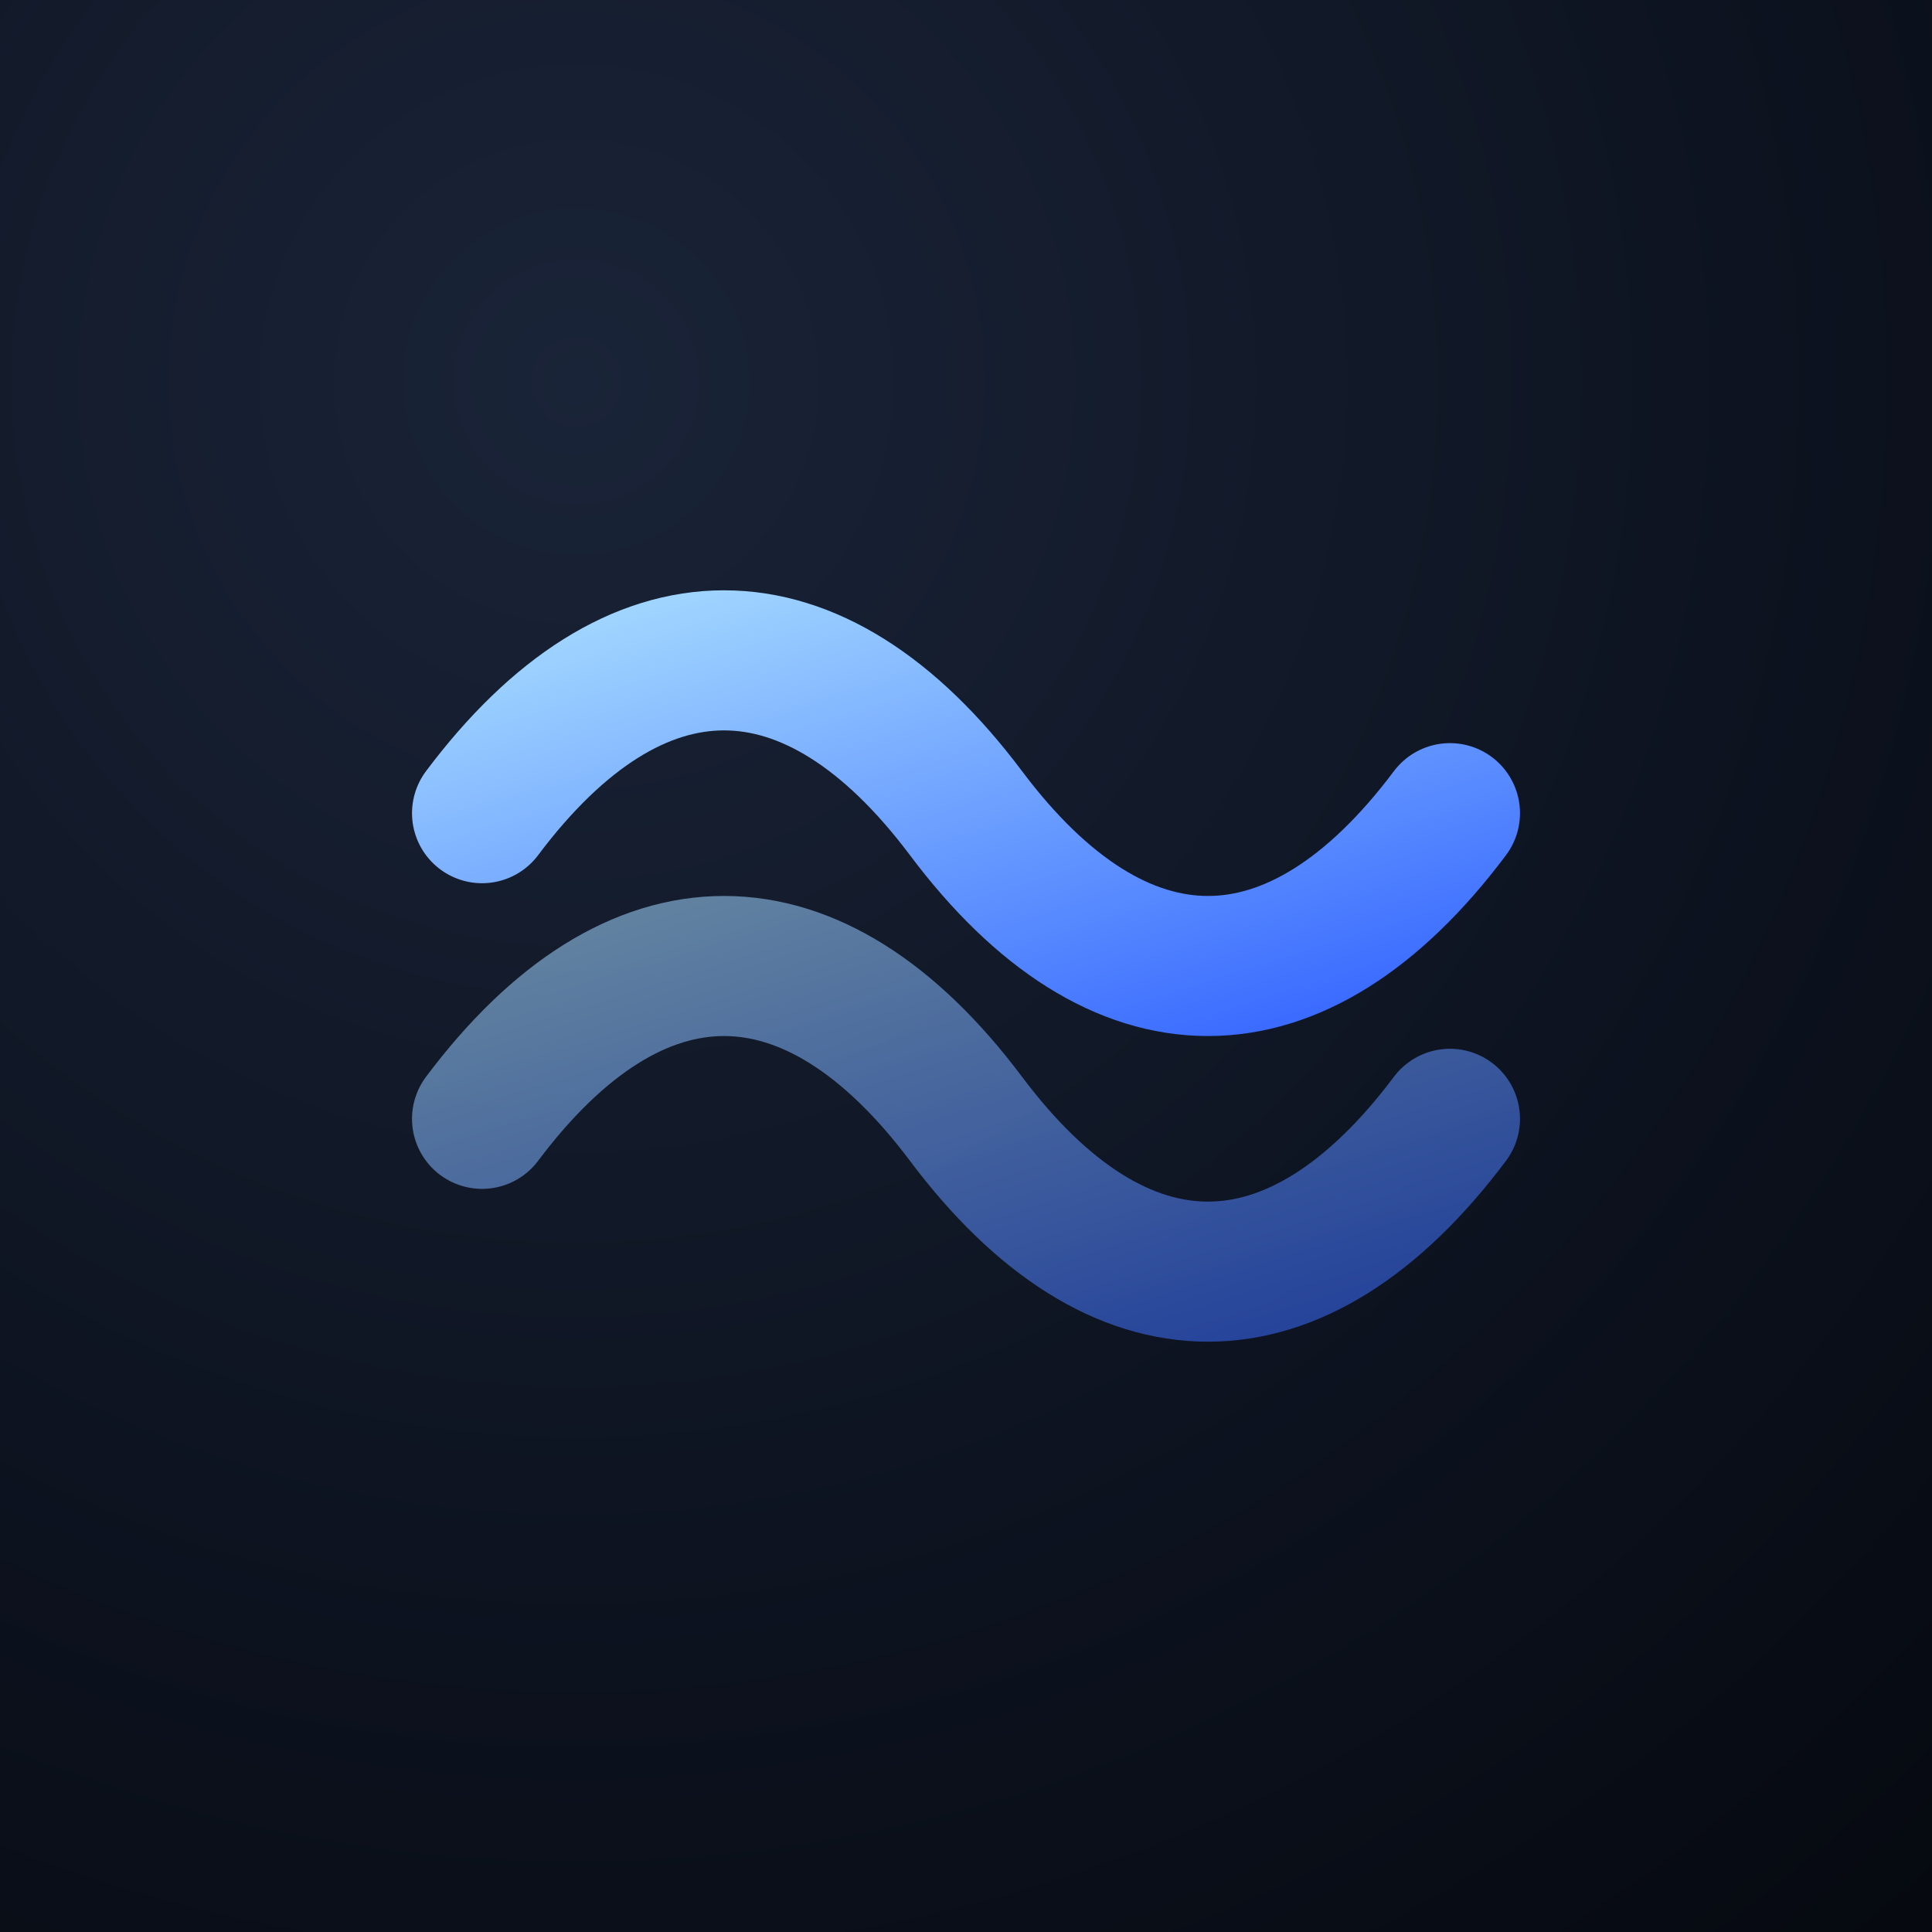
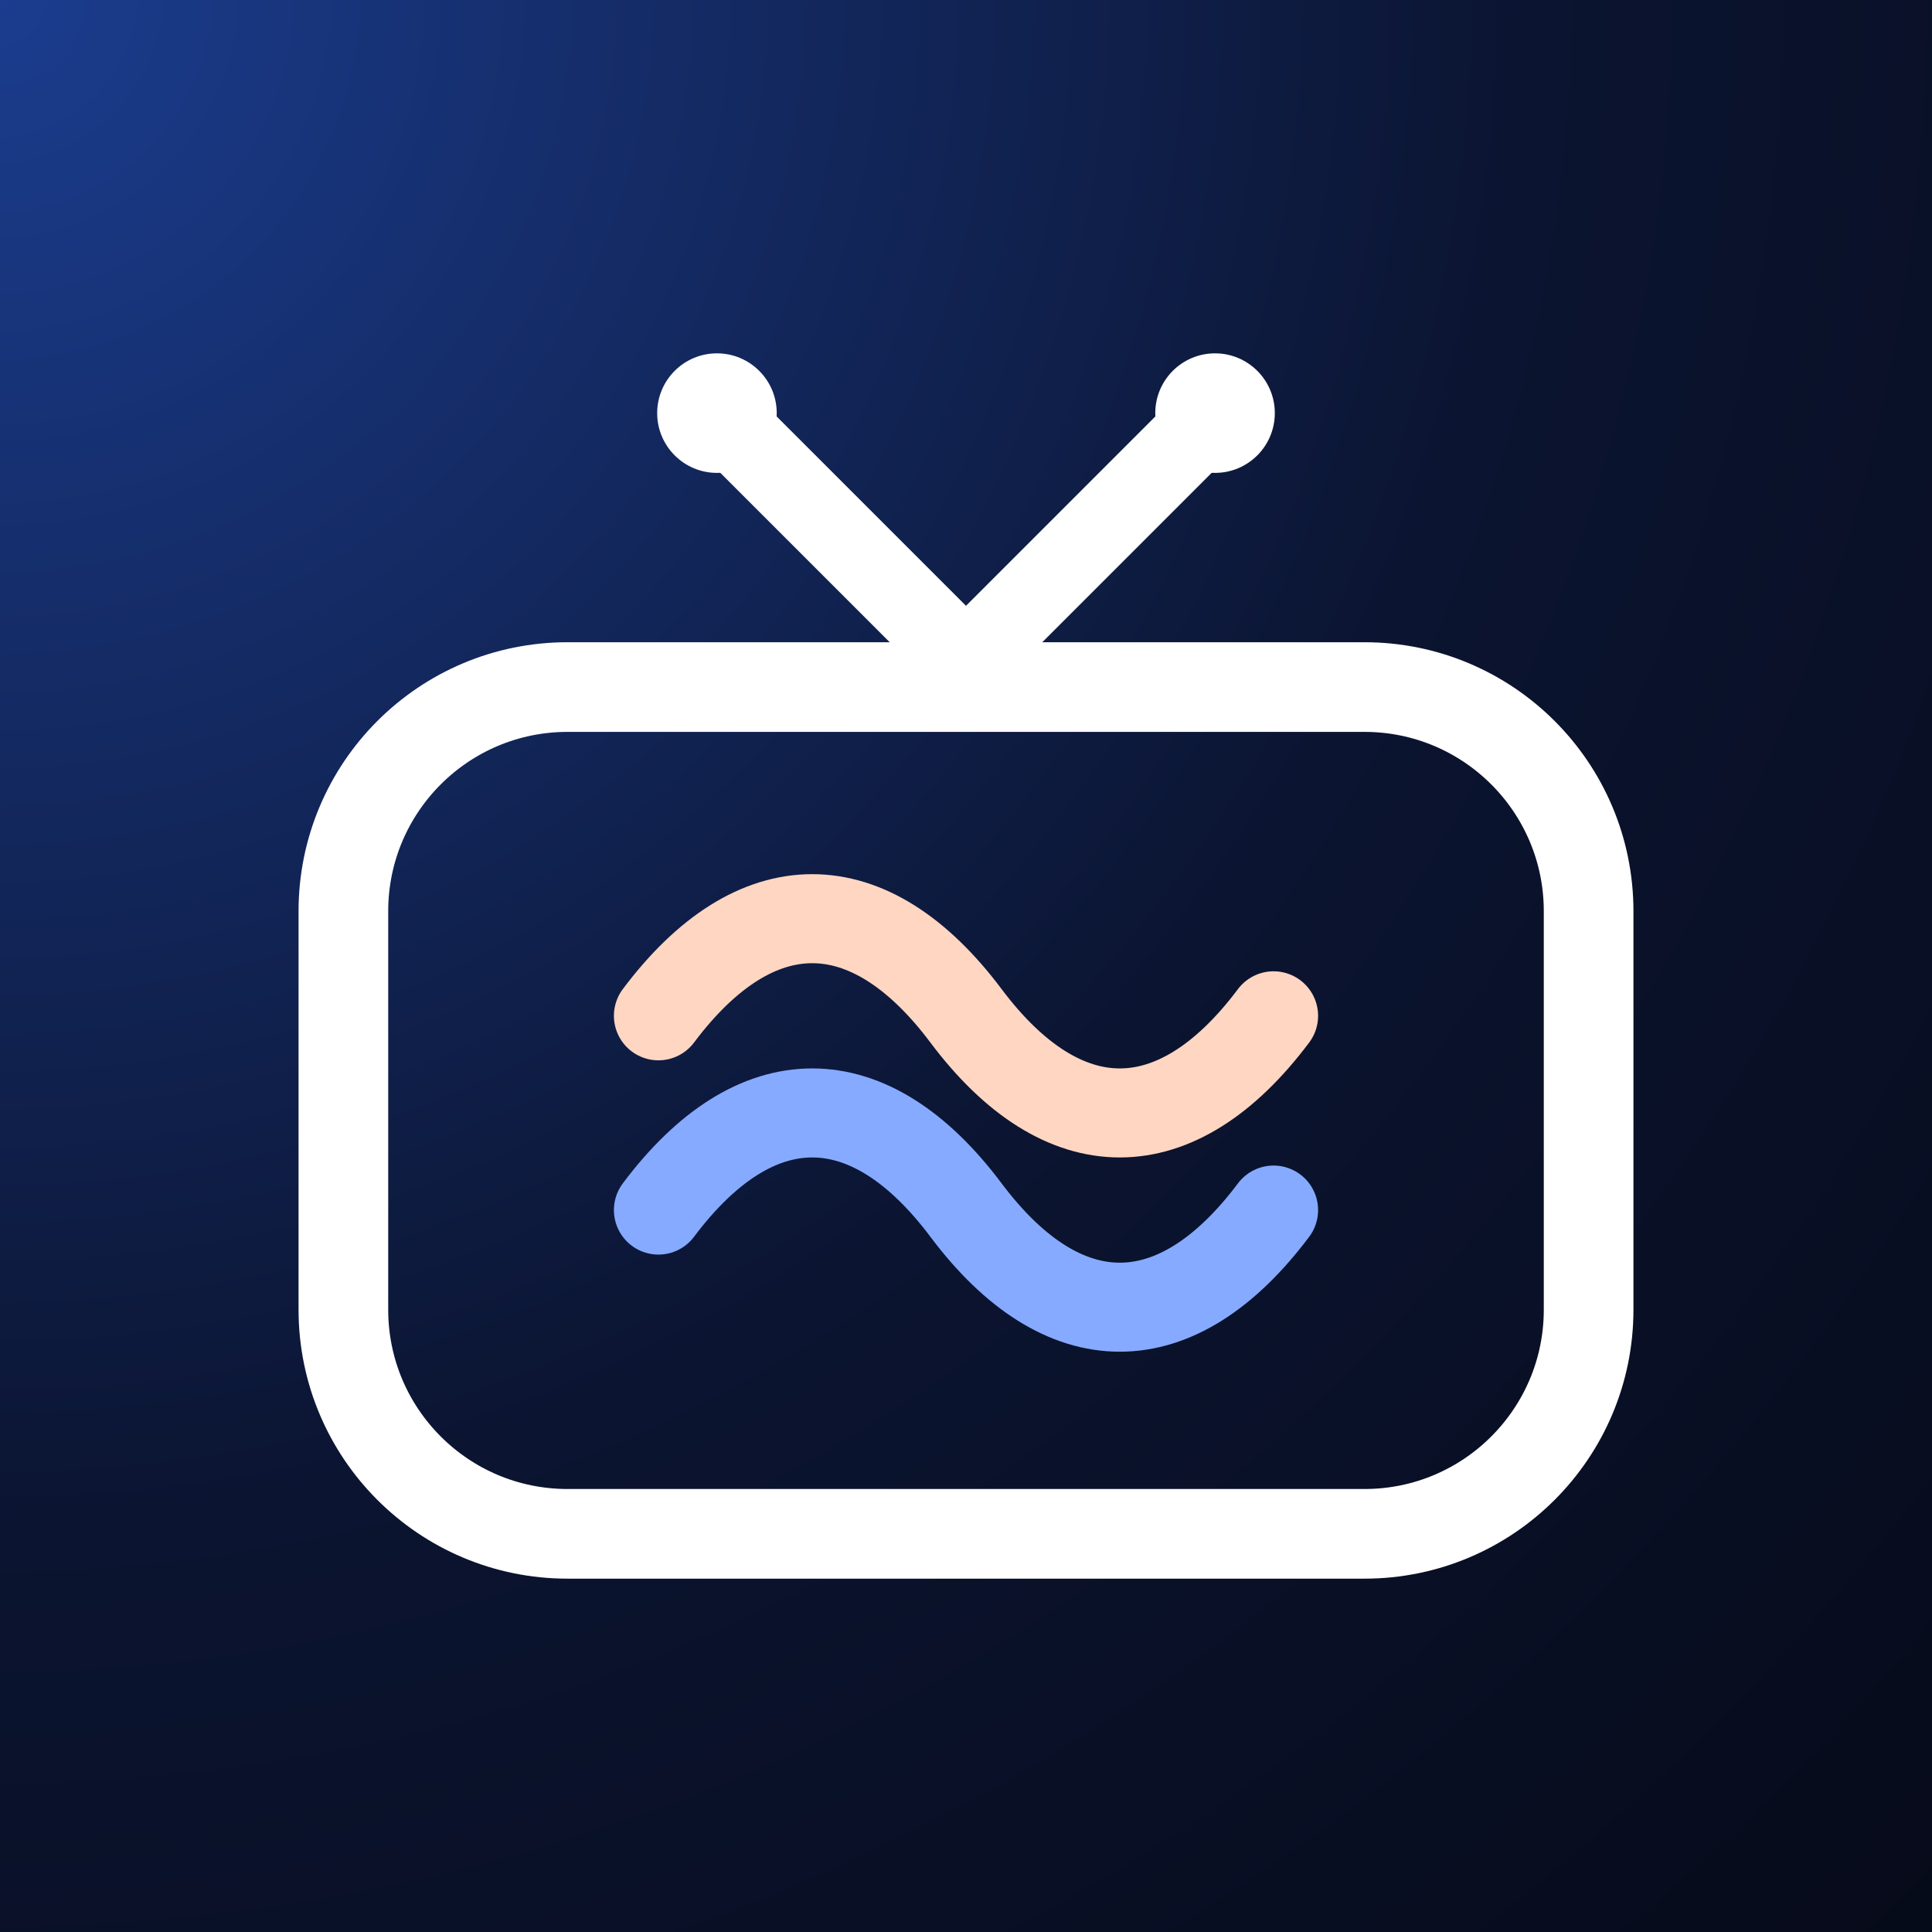
<svg xmlns="http://www.w3.org/2000/svg" viewBox="0 0 1024 1024">
  <defs>
-     <radialGradient id="bg" cx=".3" cy=".2" r="1.1">
-       <stop offset="0" stop-color="#1a2438" />
-       <stop offset=".55" stop-color="#0d1320" />
-       <stop offset="1" stop-color="#05080e" />
+     <radialGradient id="bg" cx="0" cy="0" r="1.45">
+       <stop offset="0" stop-color="#1b3d8f" />
+       <stop offset=".55" stop-color="#0b1430" />
+       <stop offset="1" stop-color="#060a18" />
    </radialGradient>
-     <linearGradient id="w" x1="0" y1="0" x2="1" y2="1">
-       <stop offset="0" stop-color="#9fd4ff" />
-       <stop offset="1" stop-color="#3b6cff" />
-     </linearGradient>
  </defs>
  <rect width="1024" height="1024" fill="url(#bg)" />
-   <g transform="translate(512 512) scale(13.5) translate(-24 -26)">
-     <path d="M5 20c6-8 13-8 19 0s13 8 19 0" fill="none" stroke="url(#w)" stroke-width="5.5" stroke-linecap="round" />
-     <path d="M5 32c6-8 13-8 19 0s13 8 19 0" fill="none" stroke="url(#w)" stroke-width="5.5" stroke-linecap="round" opacity=".55" />
+   <g transform="translate(512 512) scale(13.2) translate(-32 -27.2)">
+     <path d="M32 15L22 5M32 15L42 5" fill="none" stroke="#fff" stroke-width="3.2" stroke-linecap="round" />
+     <circle cx="22" cy="5" r="2.4" fill="#fff" />
+     <circle cx="42" cy="5" r="2.4" fill="#fff" />
+     <rect x="7" y="16" width="50" height="34" rx="9" fill="none" stroke="#fff" stroke-width="3.6" />
+     <g transform="translate(16.4,16.2) scale(.65)">
+       <path d="M5 20c6-8 13-8 19 0s13 8 19 0" fill="none" stroke="#ffd6c2" stroke-width="5.5" stroke-linecap="round" />
+       <path d="M5 32c6-8 13-8 19 0s13 8 19 0" fill="none" stroke="#86aaff" stroke-width="5.5" stroke-linecap="round" />
+     </g>
  </g>
</svg>
